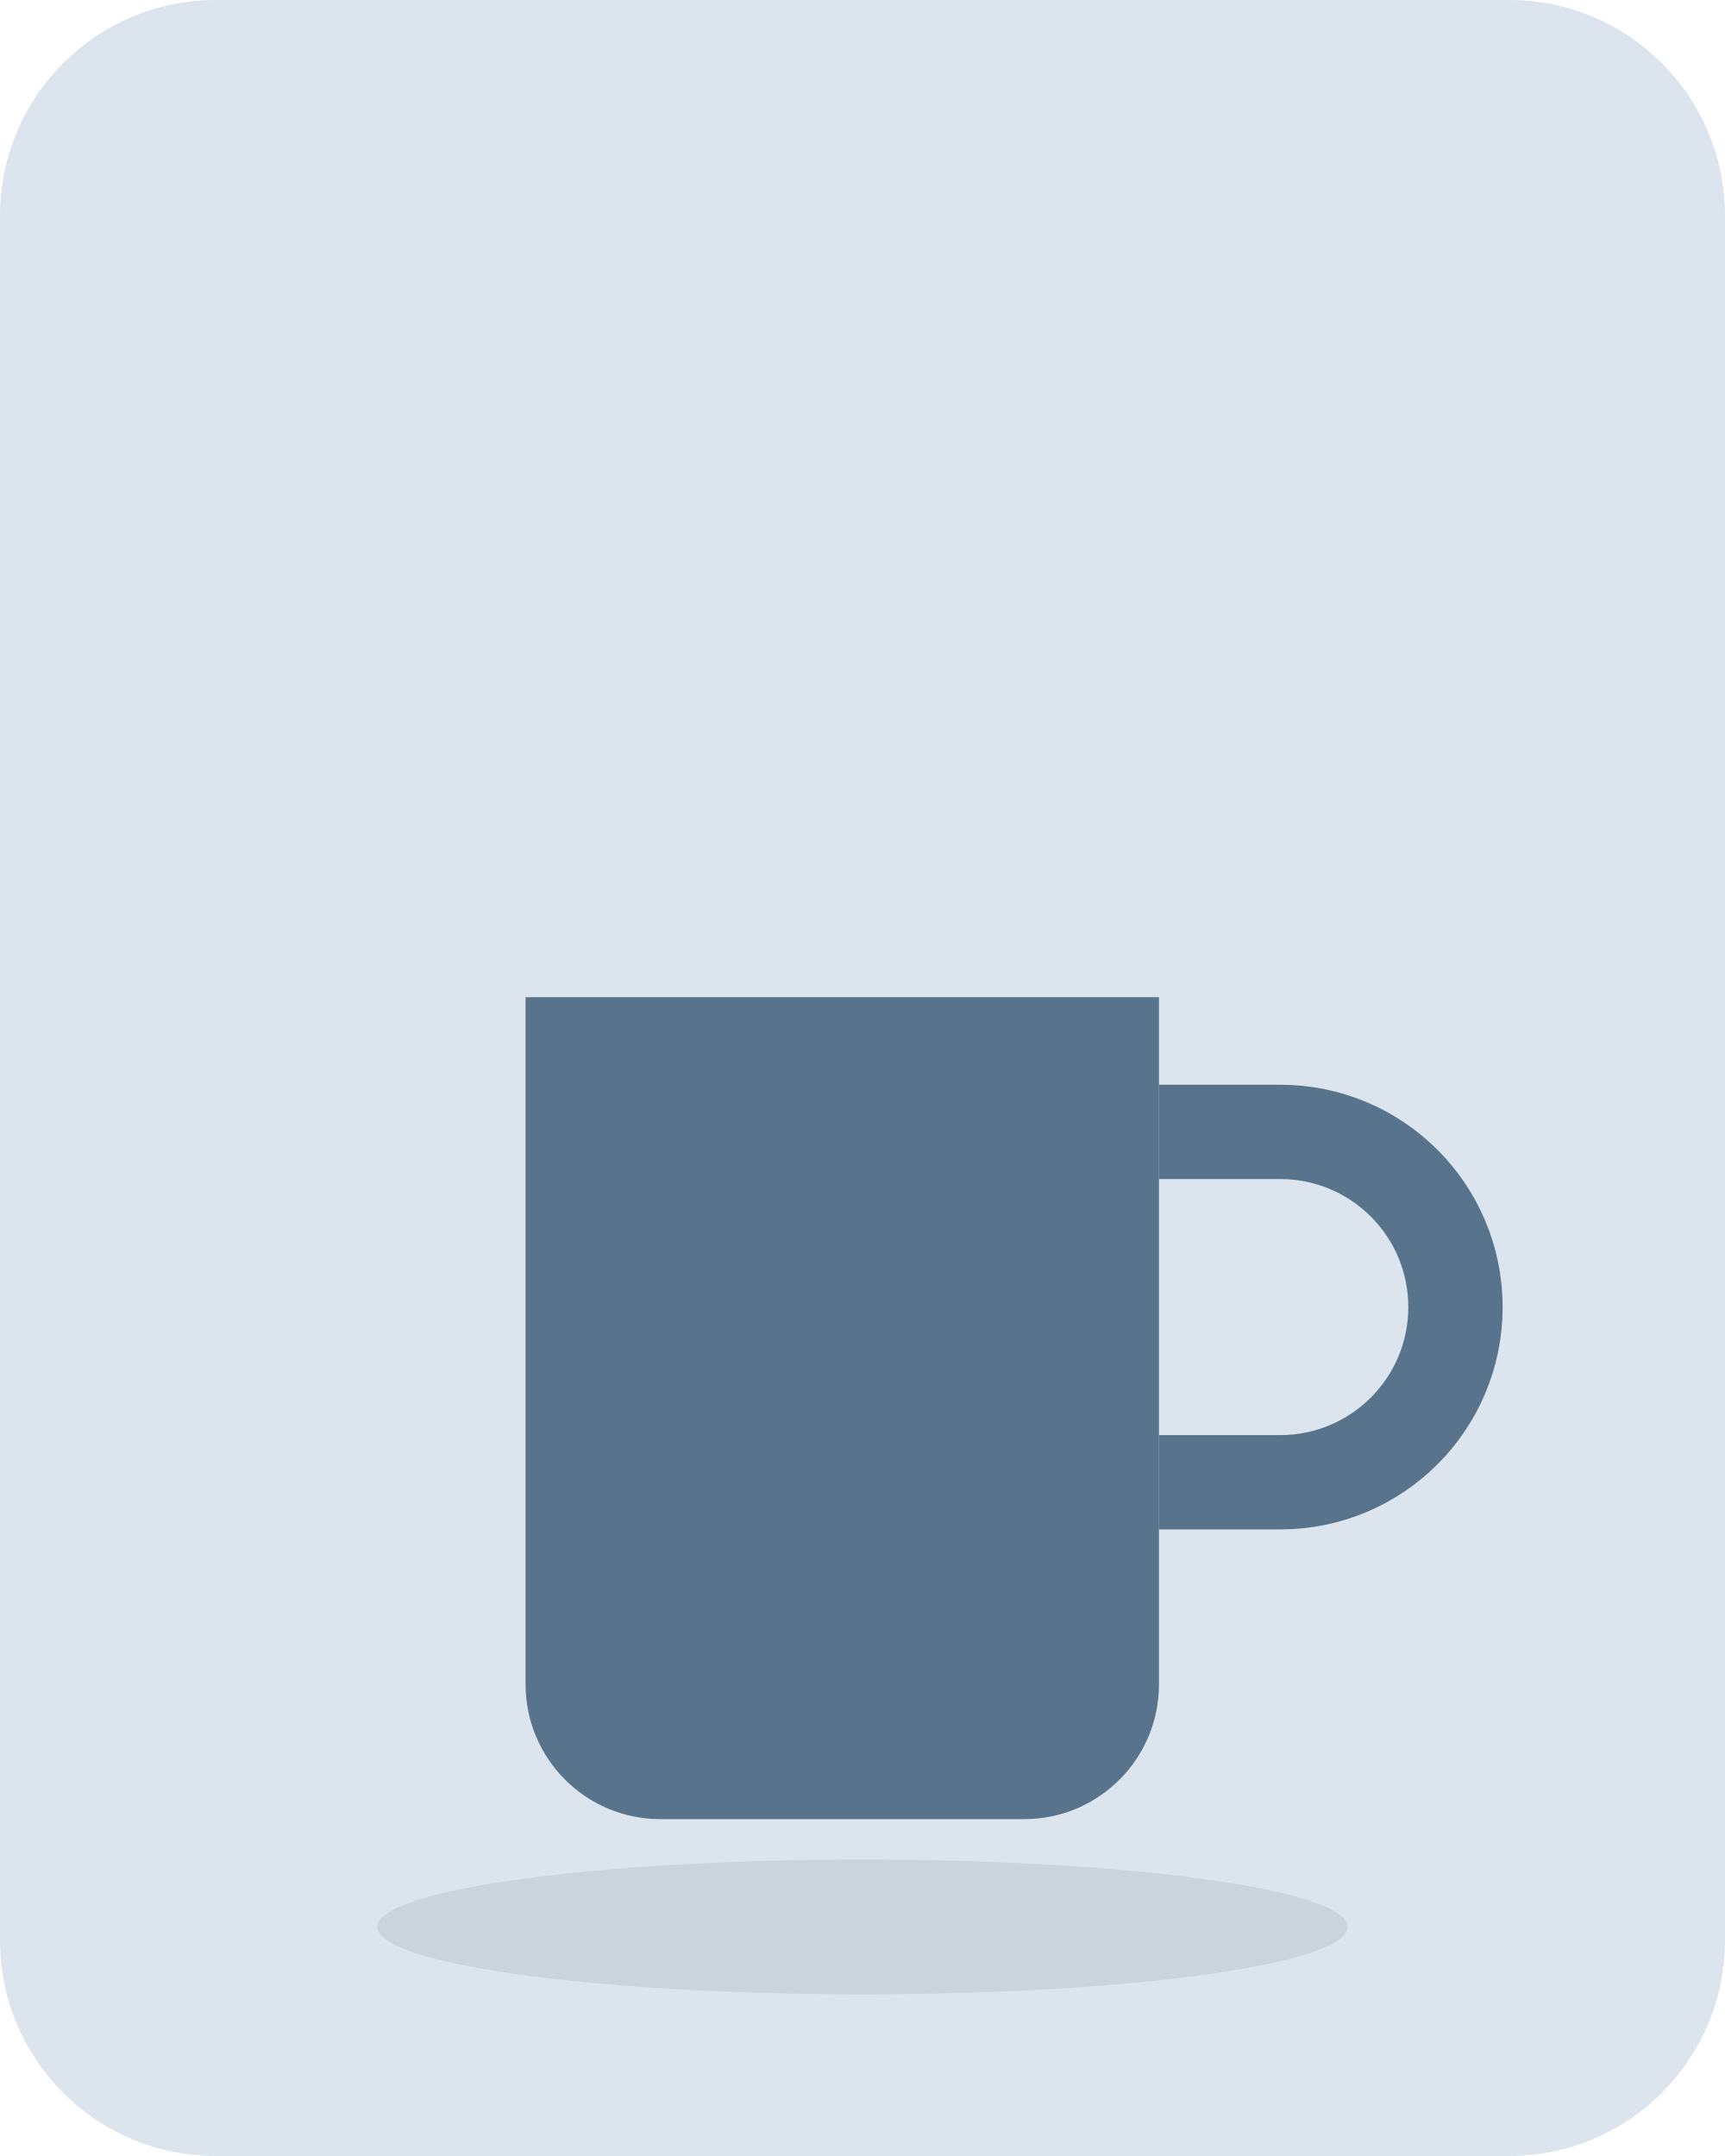
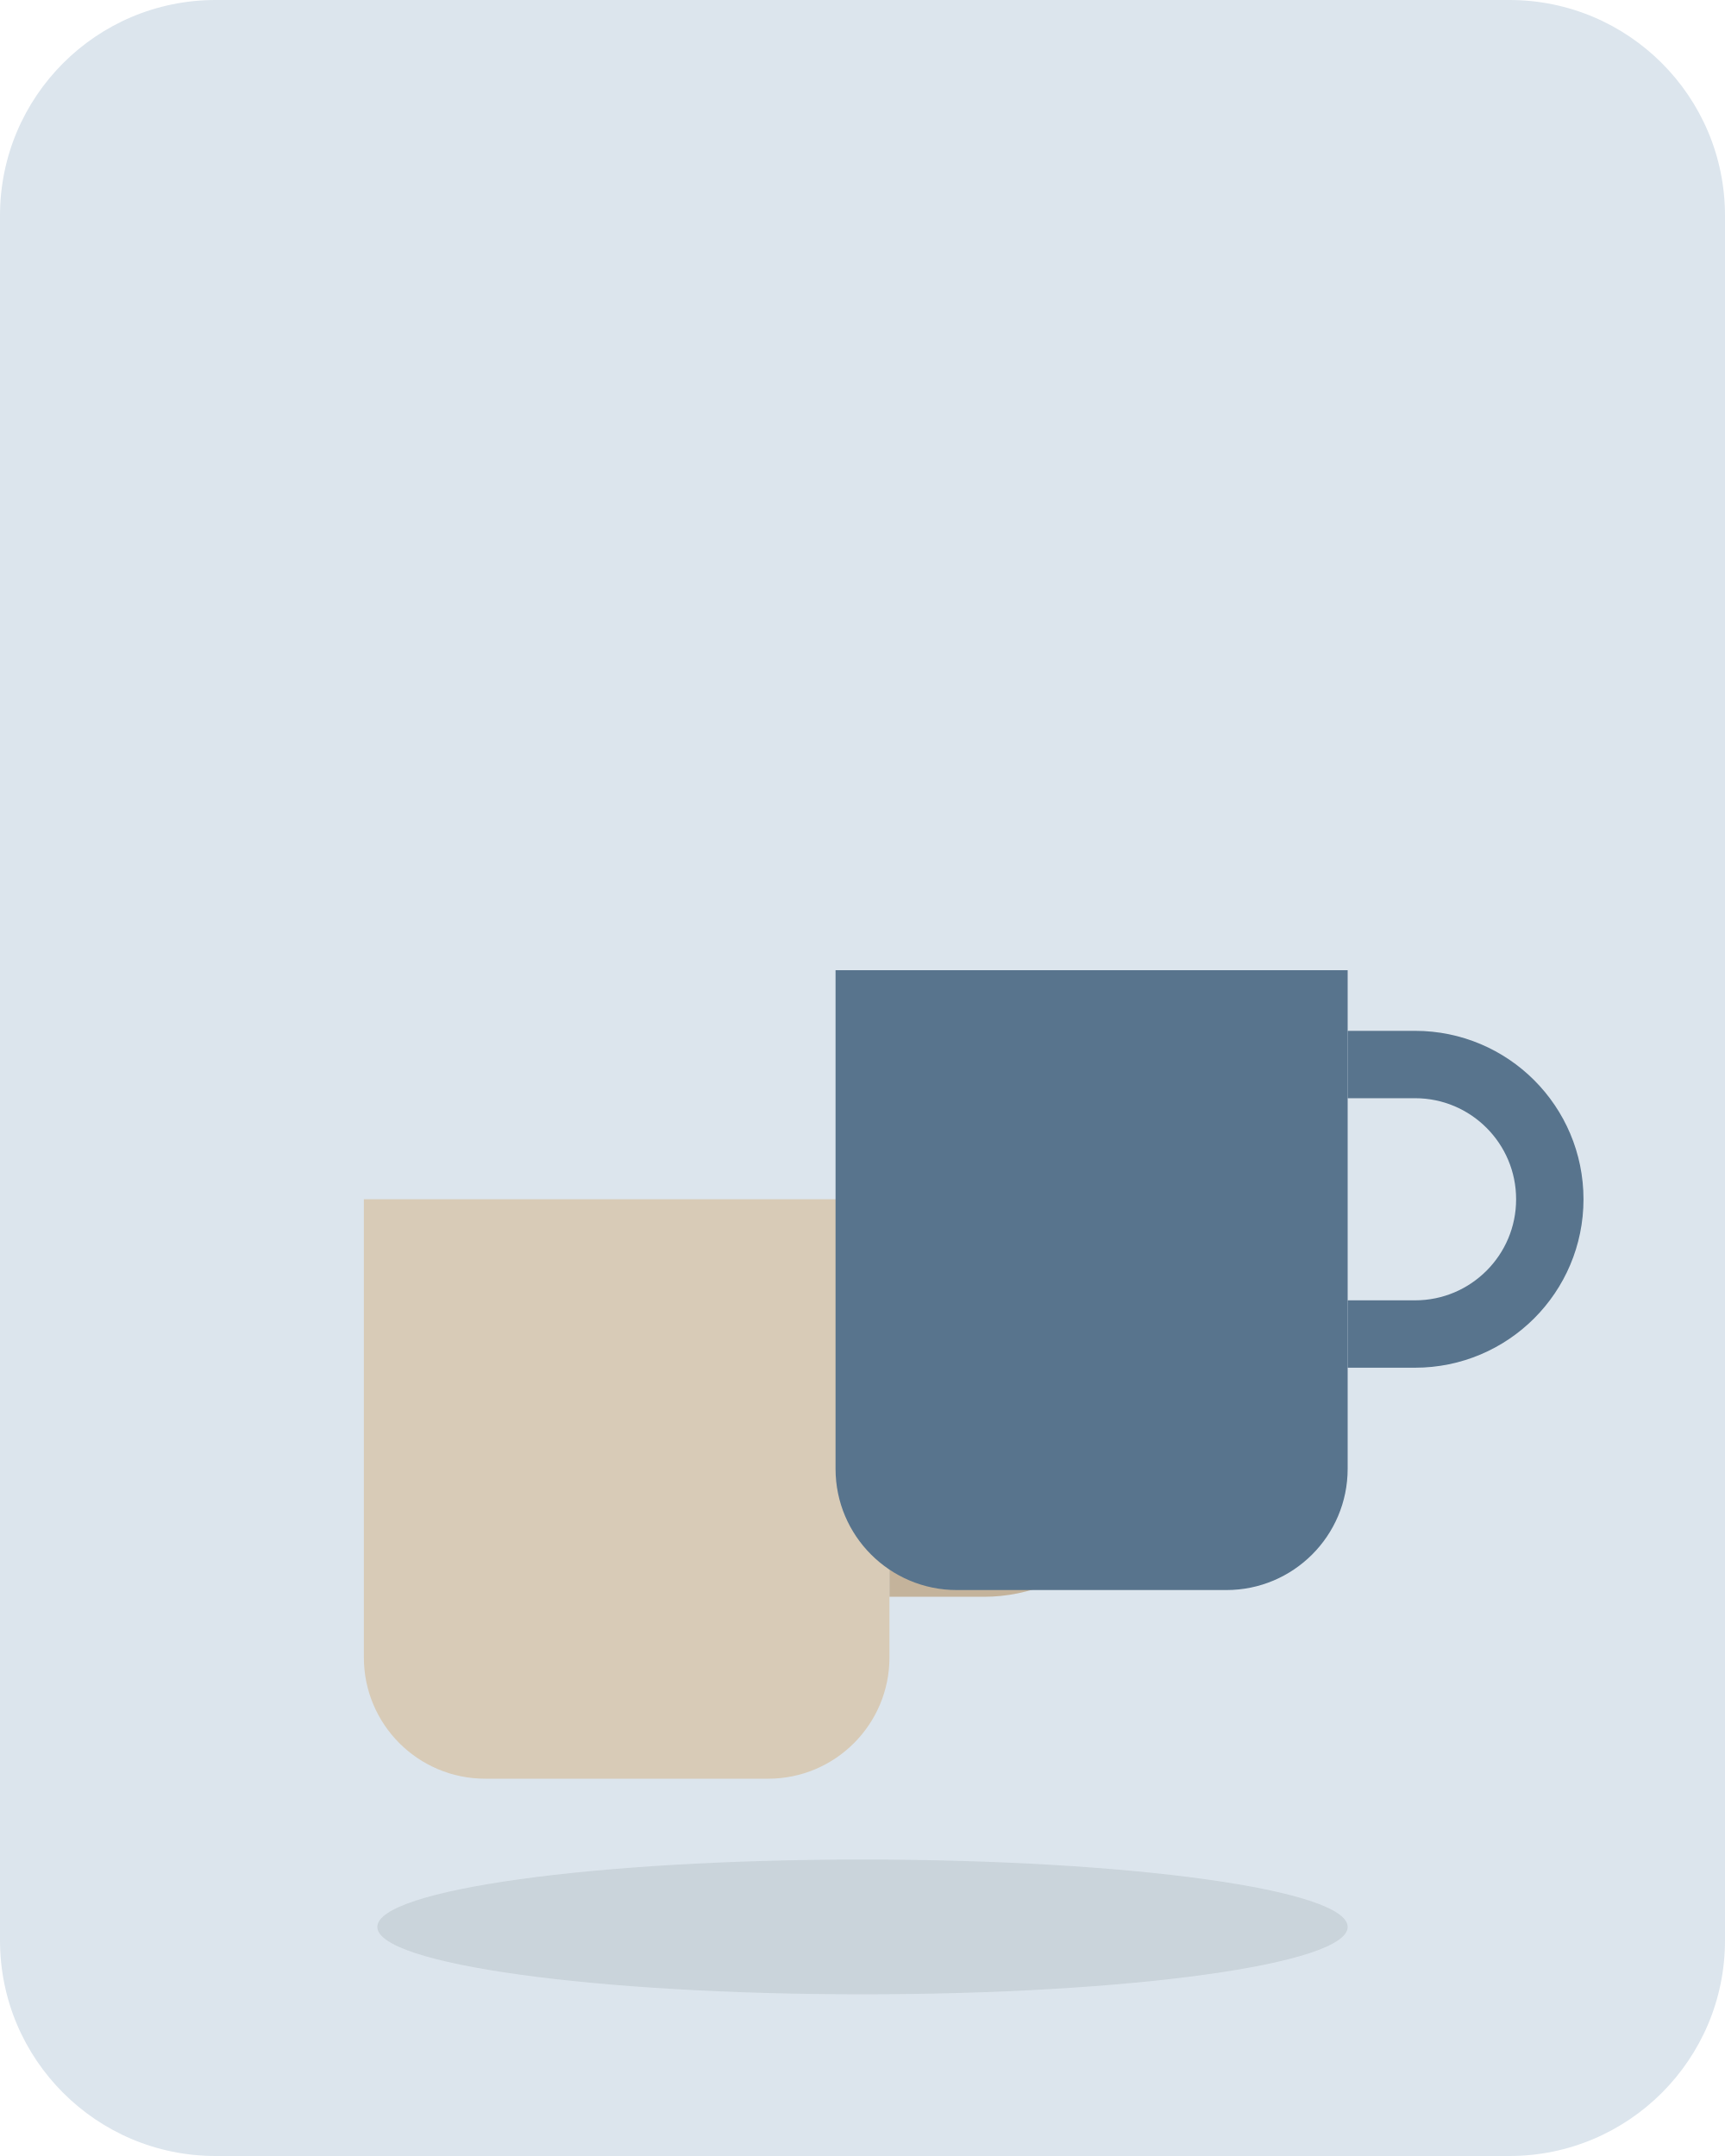
- <svg xmlns="http://www.w3.org/2000/svg" viewBox="0 0 128 160" role="img" aria-label="Ceramic Table Mug">
+ <svg xmlns="http://www.w3.org/2000/svg" viewBox="0 0 128 160" role="img" aria-label="Stoneware Cup Set">
  <rect width="128" height="160" rx="16" fill="#dce5ed" />
  <ellipse cx="64" cy="143" rx="36" ry="5" fill="#24332e" opacity=".1" />
-   <path d="M39 74h47v51a10 10 0 0 1-10 10H49a10 10 0 0 1-10-10V74Z" fill="#58748d" />
-   <path d="M86 84h9a13 13 0 0 1 0 26h-9" fill="none" stroke="#58748d" stroke-width="7" />
+   <path d="M27 89h39v34a9 9 0 0 1-9 9H36a9 9 0 0 1-9-9V89Z" fill="#d8cbb7" />
+   <path d="M66 96h7a10 10 0 0 1 0 20h-7" fill="none" stroke="#c4b39b" stroke-width="5" />
+   <path d="M62 72h38v37a9 9 0 0 1-9 9H71a9 9 0 0 1-9-9V72Z" fill="#58748d" />
+   <path d="M100 79h5a10 10 0 0 1 0 20h-5" fill="none" stroke="#58748d" stroke-width="5" />
</svg>
